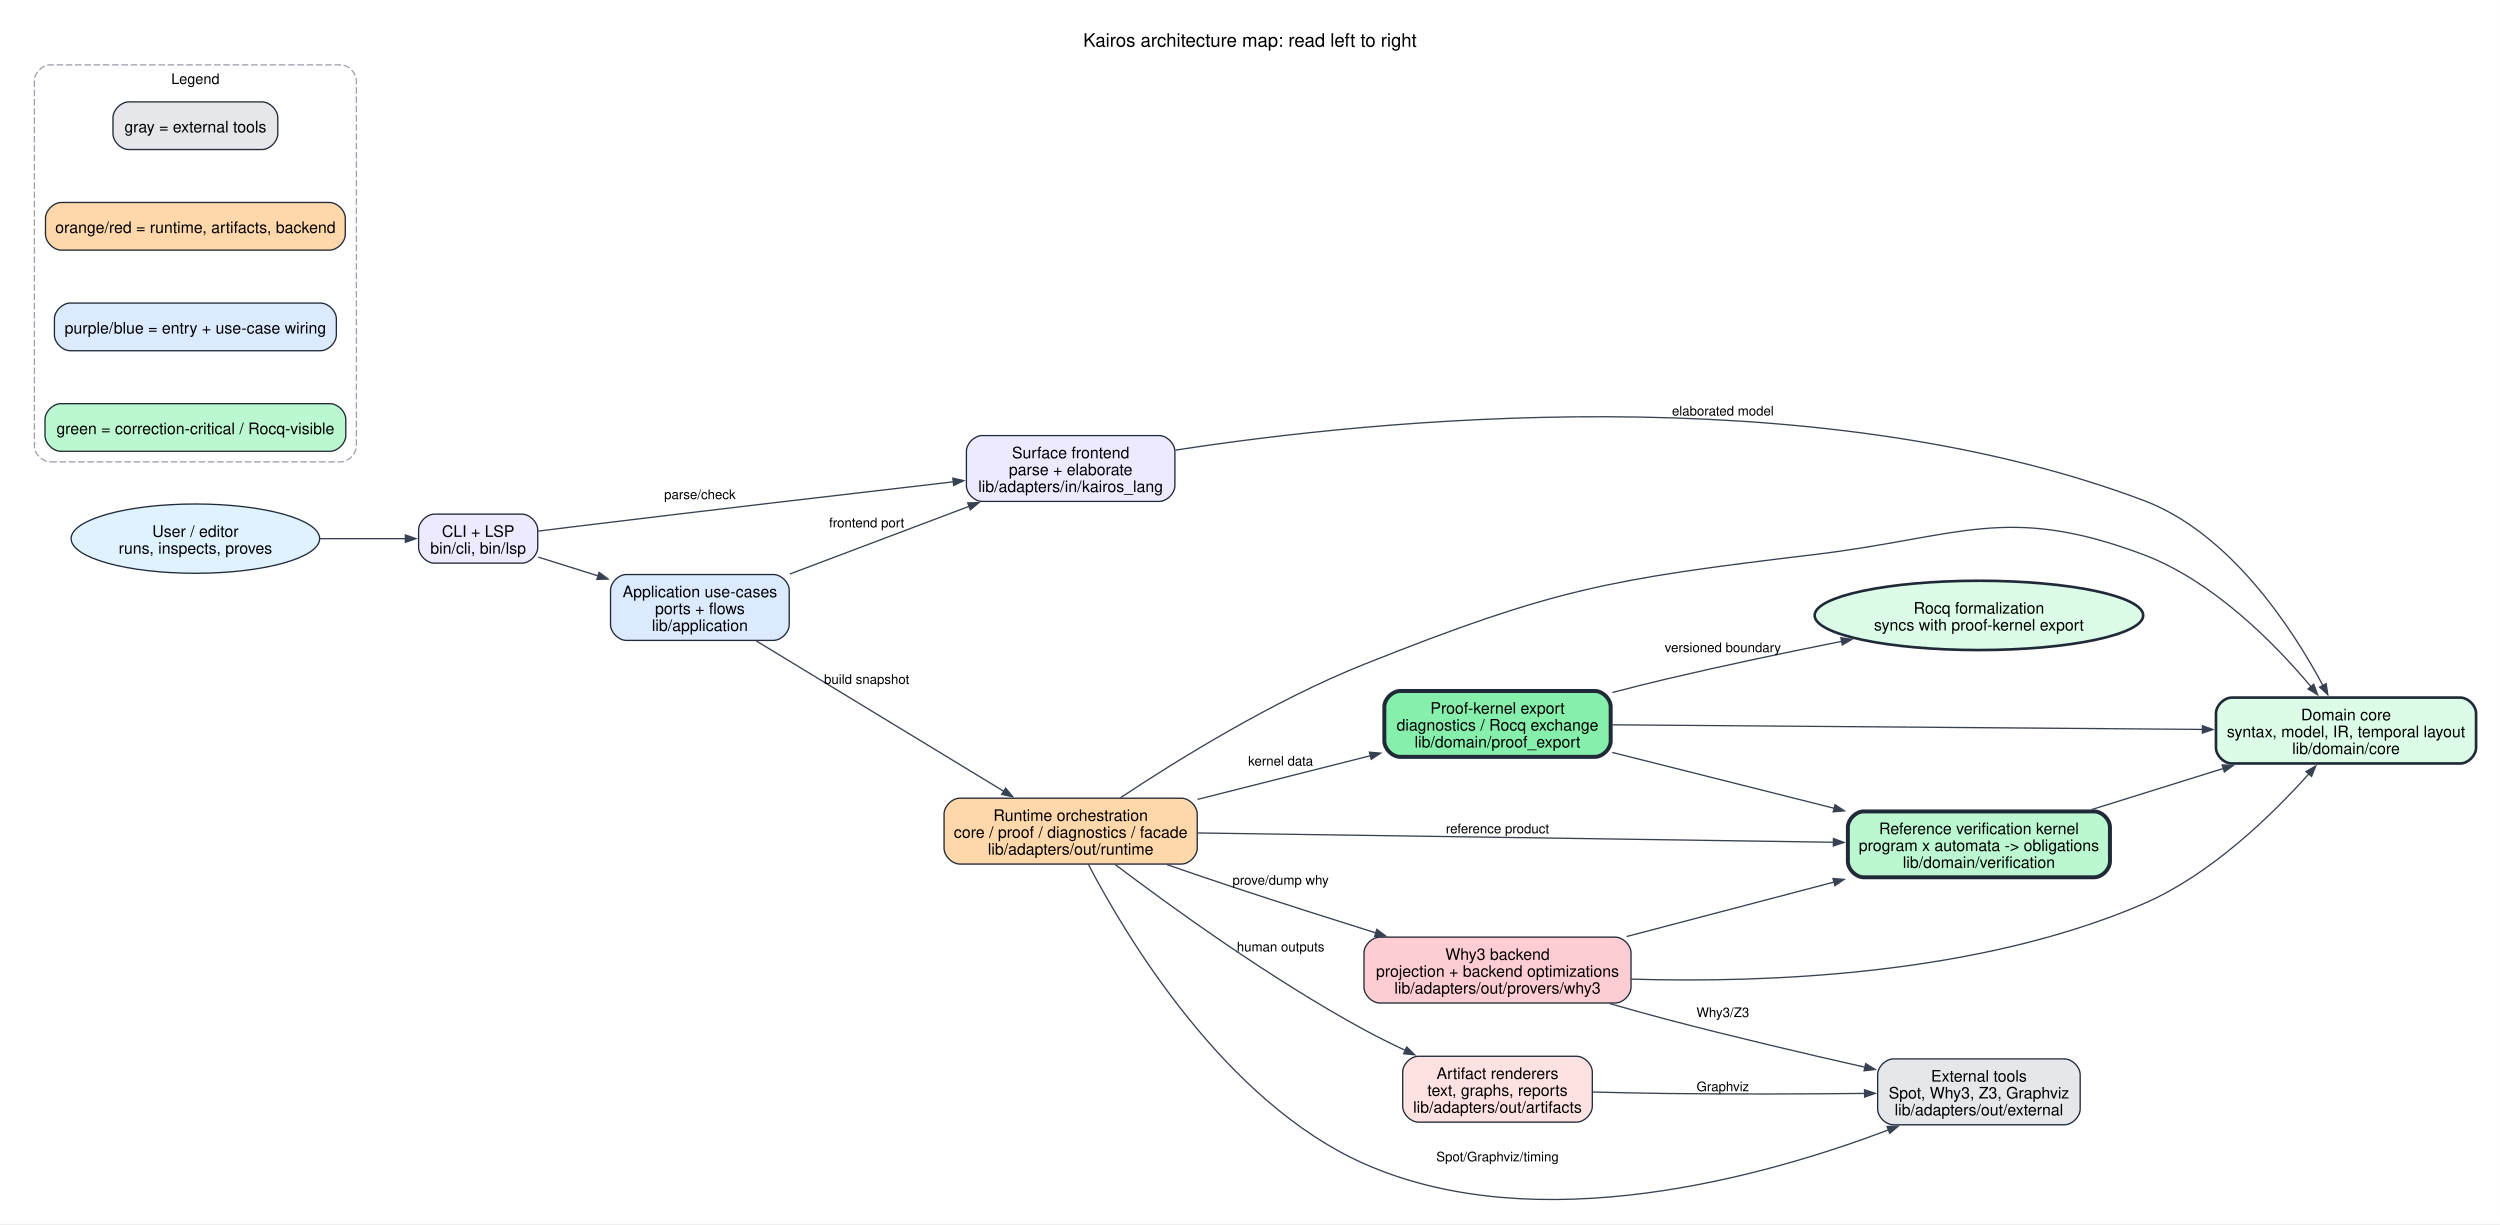
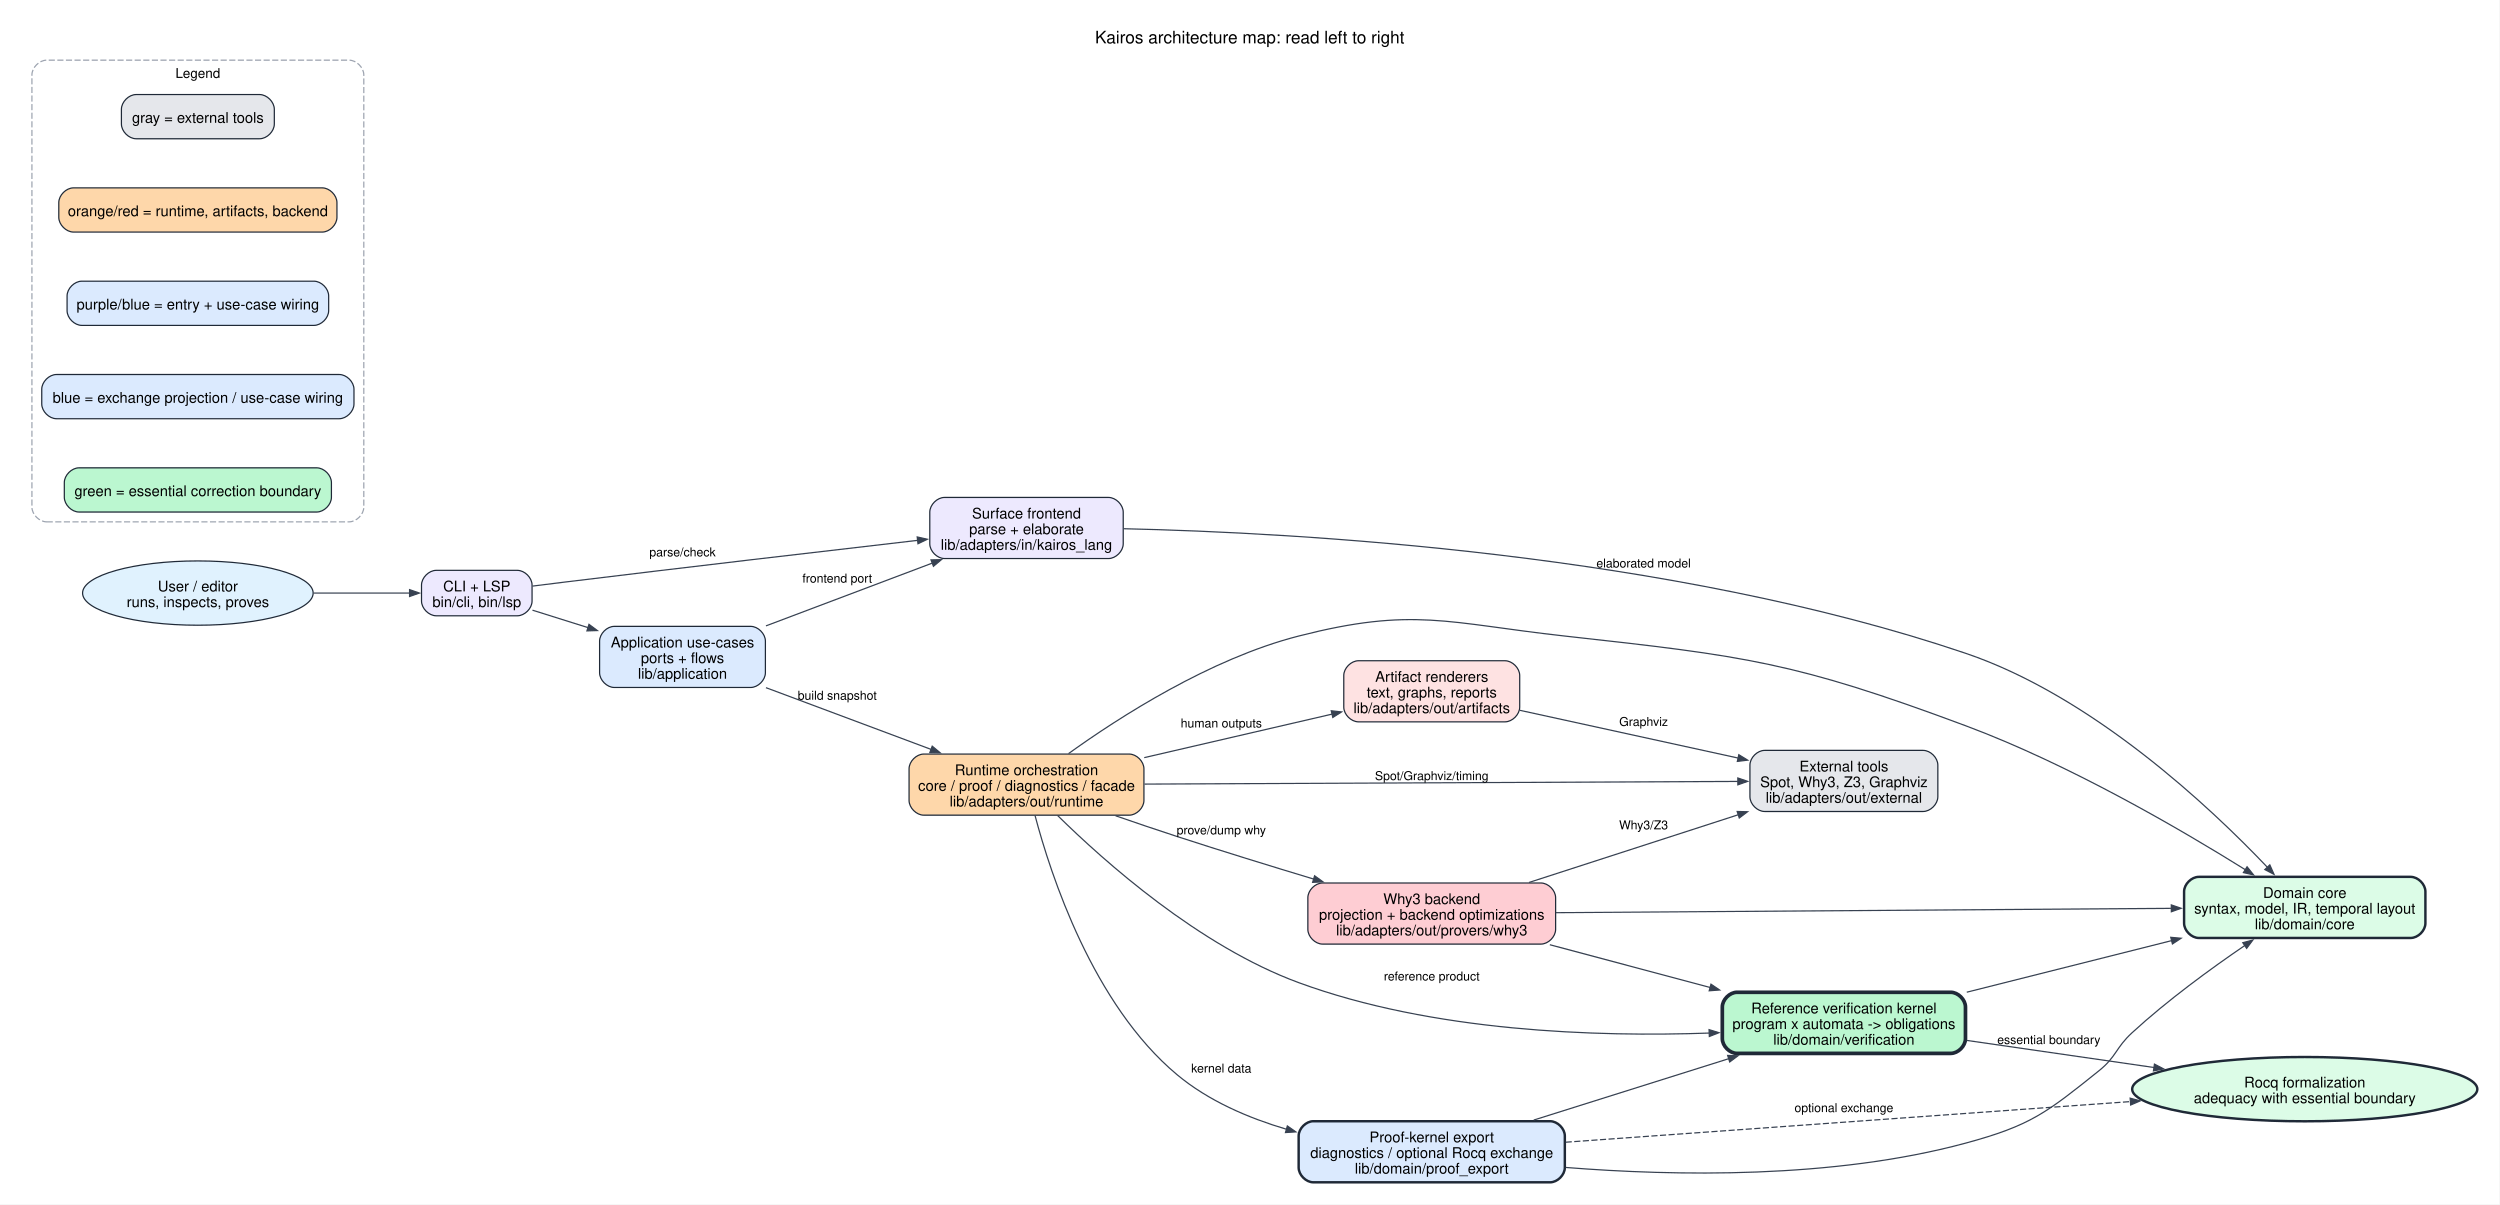
- <svg xmlns="http://www.w3.org/2000/svg" width="1889pt" height="925pt" viewBox="0.00 0.00 1889.00 925.00">
-   <g id="graph0" class="graph" transform="scale(1 1) rotate(0) translate(18 906.69)">
-     <polygon fill="white" stroke="none" points="-18,18 -18,-906.69 1870.92,-906.69 1870.92,18 -18,18" />
-     <text xml:space="preserve" text-anchor="middle" x="926.46" y="-871.39" font-family="Helvetica,sans-Serif" font-size="14.00">Kairos architecture map: read left to right</text>
+ <svg xmlns="http://www.w3.org/2000/svg" width="2036pt" height="981pt" viewBox="0.00 0.00 2036.00 981.00">
+   <g id="graph0" class="graph" transform="scale(1 1) rotate(0) translate(18 962.88)">
+     <polygon fill="white" stroke="none" points="-18,18 -18,-962.88 2017.55,-962.88 2017.55,18 -18,18" />
+     <text xml:space="preserve" text-anchor="middle" x="999.77" y="-927.59" font-family="Helvetica,sans-Serif" font-size="14.00">Kairos architecture map: read left to right</text>
    <g id="clust1" class="cluster">
-       <path fill="white" stroke="#9ca3af" stroke-dasharray="5,2" d="M20,-557.69C20,-557.69 239.28,-557.69 239.28,-557.69 245.28,-557.69 251.28,-563.69 251.28,-569.69 251.28,-569.69 251.28,-845.69 251.28,-845.69 251.28,-851.69 245.28,-857.69 239.28,-857.69 239.28,-857.69 20,-857.69 20,-857.69 14,-857.69 8,-851.69 8,-845.69 8,-845.69 8,-569.69 8,-569.69 8,-563.69 14,-557.69 20,-557.69" />
-       <text xml:space="preserve" text-anchor="middle" x="129.64" y="-843.24" font-family="Helvetica,sans-Serif" font-size="11.00">Legend</text>
+       <path fill="white" stroke="#9ca3af" stroke-dasharray="5,2" d="M20,-537.88C20,-537.88 266.28,-537.88 266.28,-537.88 272.28,-537.88 278.28,-543.88 278.28,-549.88 278.28,-549.88 278.28,-901.88 278.28,-901.88 278.28,-907.88 272.28,-913.88 266.28,-913.88 266.28,-913.88 20,-913.88 20,-913.88 14,-913.88 8,-907.88 8,-901.88 8,-901.88 8,-549.88 8,-549.88 8,-543.88 14,-537.88 20,-537.88" />
+       <text xml:space="preserve" text-anchor="middle" x="143.14" y="-899.43" font-family="Helvetica,sans-Serif" font-size="11.00">Legend</text>
    </g>
    <g id="node1" class="node">
-       <ellipse fill="#e0f2fe" stroke="#1f2937" cx="129.64" cy="-499.69" rx="93.89" ry="26.18" />
-       <text xml:space="preserve" text-anchor="middle" x="129.64" y="-501.04" font-family="Helvetica,sans-Serif" font-size="12.00">User / editor</text>
-       <text xml:space="preserve" text-anchor="middle" x="129.64" y="-488.29" font-family="Helvetica,sans-Serif" font-size="12.00">runs, inspects, proves</text>
+       <ellipse fill="#e0f2fe" stroke="#1f2937" cx="143.14" cy="-479.88" rx="93.89" ry="26.18" />
+       <text xml:space="preserve" text-anchor="middle" x="143.14" y="-481.24" font-family="Helvetica,sans-Serif" font-size="12.00">User / editor</text>
+       <text xml:space="preserve" text-anchor="middle" x="143.14" y="-468.49" font-family="Helvetica,sans-Serif" font-size="12.00">runs, inspects, proves</text>
    </g>
    <g id="node2" class="node">
-       <path fill="#ede9fe" stroke="#1f2937" d="M376.31,-518.2C376.31,-518.2 310.28,-518.2 310.28,-518.2 304.28,-518.2 298.28,-512.2 298.28,-506.2 298.28,-506.2 298.28,-493.18 298.28,-493.18 298.28,-487.18 304.28,-481.18 310.28,-481.18 310.28,-481.18 376.31,-481.18 376.31,-481.18 382.31,-481.18 388.31,-487.18 388.31,-493.18 388.31,-493.18 388.31,-506.2 388.31,-506.2 388.31,-512.2 382.31,-518.2 376.31,-518.2" />
-       <text xml:space="preserve" text-anchor="middle" x="343.29" y="-501.04" font-family="Helvetica,sans-Serif" font-size="12.00">CLI + LSP</text>
-       <text xml:space="preserve" text-anchor="middle" x="343.29" y="-488.29" font-family="Helvetica,sans-Serif" font-size="12.00">bin/cli, bin/lsp</text>
+       <path fill="#ede9fe" stroke="#1f2937" d="M403.31,-498.39C403.31,-498.39 337.28,-498.39 337.28,-498.39 331.28,-498.39 325.28,-492.39 325.28,-486.39 325.28,-486.39 325.28,-473.38 325.28,-473.38 325.28,-467.38 331.28,-461.38 337.28,-461.38 337.28,-461.38 403.31,-461.38 403.31,-461.38 409.31,-461.38 415.31,-467.38 415.31,-473.38 415.31,-473.38 415.31,-486.39 415.31,-486.39 415.31,-492.39 409.31,-498.39 403.31,-498.39" />
+       <text xml:space="preserve" text-anchor="middle" x="370.3" y="-481.24" font-family="Helvetica,sans-Serif" font-size="12.00">CLI + LSP</text>
+       <text xml:space="preserve" text-anchor="middle" x="370.3" y="-468.49" font-family="Helvetica,sans-Serif" font-size="12.00">bin/cli, bin/lsp</text>
    </g>
    <g id="edge1" class="edge">
-       <path fill="none" stroke="#374151" d="M223.78,-499.69C245.9,-499.69 268.76,-499.69 288.43,-499.69" />
-       <polygon fill="#374151" stroke="#374151" points="288.3,-502.49 296.3,-499.69 288.3,-496.89 288.3,-502.49" />
+       <path fill="none" stroke="#374151" d="M237.34,-479.88C264.03,-479.88 292.22,-479.88 315.66,-479.88" />
+       <polygon fill="#374151" stroke="#374151" points="315.55,-482.69 323.55,-479.89 315.55,-477.09 315.55,-482.69" />
    </g>
    <g id="node3" class="node">
-       <path fill="#ede9fe" stroke="#1f2937" d="M857.75,-577.58C857.75,-577.58 724.22,-577.58 724.22,-577.58 718.22,-577.58 712.22,-571.58 712.22,-565.58 712.22,-565.58 712.22,-539.81 712.22,-539.81 712.22,-533.81 718.22,-527.81 724.22,-527.81 724.22,-527.81 857.75,-527.81 857.75,-527.81 863.75,-527.81 869.75,-533.81 869.75,-539.81 869.75,-539.81 869.75,-565.58 869.75,-565.58 869.75,-571.58 863.75,-577.58 857.75,-577.58" />
-       <text xml:space="preserve" text-anchor="middle" x="790.98" y="-560.42" font-family="Helvetica,sans-Serif" font-size="12.00">Surface frontend</text>
-       <text xml:space="preserve" text-anchor="middle" x="790.98" y="-547.67" font-family="Helvetica,sans-Serif" font-size="12.00">parse + elaborate</text>
-       <text xml:space="preserve" text-anchor="middle" x="790.98" y="-534.92" font-family="Helvetica,sans-Serif" font-size="12.00">lib/adapters/in/kairos_lang</text>
+       <path fill="#ede9fe" stroke="#1f2937" d="M884.75,-557.77C884.75,-557.77 751.22,-557.77 751.22,-557.77 745.22,-557.77 739.22,-551.77 739.22,-545.77 739.22,-545.77 739.22,-520 739.22,-520 739.22,-514 745.22,-508 751.22,-508 751.22,-508 884.75,-508 884.75,-508 890.75,-508 896.75,-514 896.75,-520 896.75,-520 896.75,-545.77 896.75,-545.77 896.75,-551.77 890.75,-557.77 884.75,-557.77" />
+       <text xml:space="preserve" text-anchor="middle" x="817.98" y="-540.61" font-family="Helvetica,sans-Serif" font-size="12.00">Surface frontend</text>
+       <text xml:space="preserve" text-anchor="middle" x="817.98" y="-527.86" font-family="Helvetica,sans-Serif" font-size="12.00">parse + elaborate</text>
+       <text xml:space="preserve" text-anchor="middle" x="817.98" y="-515.11" font-family="Helvetica,sans-Serif" font-size="12.00">lib/adapters/in/kairos_lang</text>
    </g>
    <g id="edge3" class="edge">
-       <path fill="none" stroke="#374151" d="M388.61,-505.37C397.45,-506.49 406.67,-507.64 415.31,-508.69 513.7,-520.7 626.71,-533.89 702.66,-542.67" />
-       <polygon fill="#374151" stroke="#374151" points="701.96,-545.4 710.23,-543.54 702.61,-539.84 701.96,-545.4" />
-       <text xml:space="preserve" text-anchor="middle" x="510.83" y="-529.57" font-family="Helvetica,sans-Serif" font-size="10.00">parse/check</text>
+       <path fill="none" stroke="#374151" d="M415.61,-485.56C424.45,-486.68 433.67,-487.83 442.31,-488.88 540.7,-500.9 653.71,-514.08 729.66,-522.86" />
+       <polygon fill="#374151" stroke="#374151" points="728.96,-525.6 737.23,-523.73 729.61,-520.03 728.96,-525.6" />
+       <text xml:space="preserve" text-anchor="middle" x="537.83" y="-509.76" font-family="Helvetica,sans-Serif" font-size="10.00">parse/check</text>
    </g>
    <g id="node4" class="node">
-       <path fill="#dbeafe" stroke="#1f2937" d="M566.34,-472.58C566.34,-472.58 455.31,-472.58 455.31,-472.58 449.31,-472.58 443.31,-466.58 443.31,-460.58 443.31,-460.58 443.31,-434.81 443.31,-434.81 443.31,-428.81 449.31,-422.81 455.31,-422.81 455.31,-422.81 566.34,-422.81 566.34,-422.81 572.34,-422.81 578.34,-428.81 578.34,-434.81 578.34,-434.81 578.34,-460.58 578.34,-460.58 578.34,-466.58 572.34,-472.58 566.34,-472.58" />
-       <text xml:space="preserve" text-anchor="middle" x="510.83" y="-455.42" font-family="Helvetica,sans-Serif" font-size="12.00">Application use-cases</text>
-       <text xml:space="preserve" text-anchor="middle" x="510.83" y="-442.67" font-family="Helvetica,sans-Serif" font-size="12.00">ports + flows</text>
-       <text xml:space="preserve" text-anchor="middle" x="510.83" y="-429.92" font-family="Helvetica,sans-Serif" font-size="12.00">lib/application</text>
+       <path fill="#dbeafe" stroke="#1f2937" d="M593.34,-452.77C593.34,-452.77 482.31,-452.77 482.31,-452.77 476.31,-452.77 470.31,-446.77 470.31,-440.77 470.31,-440.77 470.31,-415 470.31,-415 470.31,-409 476.31,-403 482.31,-403 482.31,-403 593.34,-403 593.34,-403 599.34,-403 605.34,-409 605.34,-415 605.34,-415 605.34,-440.77 605.34,-440.77 605.34,-446.77 599.34,-452.77 593.34,-452.77" />
+       <text xml:space="preserve" text-anchor="middle" x="537.83" y="-435.61" font-family="Helvetica,sans-Serif" font-size="12.00">Application use-cases</text>
+       <text xml:space="preserve" text-anchor="middle" x="537.83" y="-422.86" font-family="Helvetica,sans-Serif" font-size="12.00">ports + flows</text>
+       <text xml:space="preserve" text-anchor="middle" x="537.83" y="-410.11" font-family="Helvetica,sans-Serif" font-size="12.00">lib/application</text>
    </g>
    <g id="edge2" class="edge">
-       <path fill="none" stroke="#374151" d="M388.65,-485.76C402.58,-481.38 418.38,-476.42 433.85,-471.56" />
-       <polygon fill="#374151" stroke="#374151" points="434.67,-474.23 441.47,-469.17 433,-468.89 434.67,-474.23" />
+       <path fill="none" stroke="#374151" d="M415.65,-465.95C429.58,-461.57 445.38,-456.61 460.85,-451.75" />
+       <polygon fill="#374151" stroke="#374151" points="461.67,-454.43 468.47,-449.36 460,-449.09 461.67,-454.43" />
    </g>
    <g id="node5" class="node">
-       <path fill="#dcfce7" stroke="#1f2937" stroke-width="2" d="M1840.92,-379.58C1840.92,-379.58 1668.39,-379.58 1668.39,-379.58 1662.39,-379.58 1656.39,-373.58 1656.39,-367.58 1656.39,-367.58 1656.39,-341.81 1656.39,-341.81 1656.39,-335.81 1662.39,-329.81 1668.39,-329.81 1668.39,-329.81 1840.92,-329.81 1840.92,-329.81 1846.92,-329.81 1852.92,-335.81 1852.92,-341.81 1852.92,-341.81 1852.92,-367.58 1852.92,-367.58 1852.92,-373.58 1846.92,-379.58 1840.92,-379.58" />
-       <text xml:space="preserve" text-anchor="middle" x="1754.65" y="-362.42" font-family="Helvetica,sans-Serif" font-size="12.00">Domain core</text>
-       <text xml:space="preserve" text-anchor="middle" x="1754.65" y="-349.67" font-family="Helvetica,sans-Serif" font-size="12.00">syntax, model, IR, temporal layout</text>
-       <text xml:space="preserve" text-anchor="middle" x="1754.65" y="-336.92" font-family="Helvetica,sans-Serif" font-size="12.00">lib/domain/core</text>
+       <path fill="#dcfce7" stroke="#1f2937" stroke-width="2" d="M1945.25,-248.77C1945.25,-248.77 1772.72,-248.77 1772.72,-248.77 1766.72,-248.77 1760.72,-242.77 1760.72,-236.77 1760.72,-236.77 1760.72,-211 1760.72,-211 1760.72,-205 1766.72,-199 1772.72,-199 1772.72,-199 1945.25,-199 1945.25,-199 1951.25,-199 1957.25,-205 1957.25,-211 1957.25,-211 1957.25,-236.77 1957.25,-236.77 1957.25,-242.77 1951.25,-248.77 1945.25,-248.77" />
+       <text xml:space="preserve" text-anchor="middle" x="1858.99" y="-231.61" font-family="Helvetica,sans-Serif" font-size="12.00">Domain core</text>
+       <text xml:space="preserve" text-anchor="middle" x="1858.99" y="-218.86" font-family="Helvetica,sans-Serif" font-size="12.00">syntax, model, IR, temporal layout</text>
+       <text xml:space="preserve" text-anchor="middle" x="1858.99" y="-206.11" font-family="Helvetica,sans-Serif" font-size="12.00">lib/domain/core</text>
    </g>
    <g id="edge5" class="edge">
-       <path fill="none" stroke="#374151" d="M870.19,-566.57C1018.44,-589.43 1348.15,-623.62 1601.39,-528.69 1667.11,-504.06 1714.08,-431.91 1737.26,-388.64" />
-       <polygon fill="#374151" stroke="#374151" points="1739.65,-390.12 1740.88,-381.73 1734.68,-387.52 1739.65,-390.12" />
-       <text xml:space="preserve" text-anchor="middle" x="1283.78" y="-592.73" font-family="Helvetica,sans-Serif" font-size="10.00">elaborated model</text>
+       <path fill="none" stroke="#374151" d="M897.09,-532.29C1037.88,-529.1 1341.95,-512.39 1582.68,-430.88 1686.06,-395.88 1781.98,-305.56 1828.52,-256.6" />
+       <polygon fill="#374151" stroke="#374151" points="1830.54,-258.54 1833.98,-250.79 1826.46,-254.7 1830.54,-258.54" />
+       <text xml:space="preserve" text-anchor="middle" x="1320.53" y="-500.71" font-family="Helvetica,sans-Serif" font-size="10.00">elaborated model</text>
    </g>
    <g id="edge4" class="edge">
-       <path fill="none" stroke="#374151" d="M578.8,-472.98C619.63,-488.39 671.9,-508.12 714.23,-524.1" />
-       <polygon fill="#374151" stroke="#374151" points="713.21,-526.71 721.68,-526.91 715.19,-521.47 713.21,-526.71" />
-       <text xml:space="preserve" text-anchor="middle" x="636.84" y="-508.23" font-family="Helvetica,sans-Serif" font-size="10.00">frontend port</text>
+       <path fill="none" stroke="#374151" d="M605.8,-453.17C646.63,-468.58 698.9,-488.31 741.23,-504.29" />
+       <polygon fill="#374151" stroke="#374151" points="740.21,-506.9 748.68,-507.1 742.19,-501.66 740.21,-506.9" />
+       <text xml:space="preserve" text-anchor="middle" x="663.84" y="-488.42" font-family="Helvetica,sans-Serif" font-size="10.00">frontend port</text>
    </g>
    <g id="node8" class="node">
-       <path fill="#fed7aa" stroke="#1f2937" d="M874.62,-303.58C874.62,-303.58 707.34,-303.58 707.34,-303.58 701.34,-303.58 695.34,-297.58 695.34,-291.58 695.34,-291.58 695.34,-265.81 695.34,-265.81 695.34,-259.81 701.34,-253.81 707.34,-253.81 707.34,-253.81 874.62,-253.81 874.62,-253.81 880.62,-253.81 886.62,-259.81 886.62,-265.81 886.62,-265.81 886.62,-291.58 886.62,-291.58 886.62,-297.58 880.62,-303.58 874.62,-303.58" />
-       <text xml:space="preserve" text-anchor="middle" x="790.98" y="-286.42" font-family="Helvetica,sans-Serif" font-size="12.00">Runtime orchestration</text>
-       <text xml:space="preserve" text-anchor="middle" x="790.98" y="-273.67" font-family="Helvetica,sans-Serif" font-size="12.00">core / proof / diagnostics / facade</text>
-       <text xml:space="preserve" text-anchor="middle" x="790.98" y="-260.92" font-family="Helvetica,sans-Serif" font-size="12.00">lib/adapters/out/runtime</text>
+       <path fill="#fed7aa" stroke="#1f2937" d="M901.62,-348.77C901.62,-348.77 734.34,-348.77 734.34,-348.77 728.34,-348.77 722.34,-342.77 722.34,-336.77 722.34,-336.77 722.34,-311 722.34,-311 722.34,-305 728.34,-299 734.34,-299 734.34,-299 901.62,-299 901.62,-299 907.62,-299 913.62,-305 913.62,-311 913.62,-311 913.62,-336.77 913.62,-336.77 913.62,-342.77 907.62,-348.77 901.62,-348.77" />
+       <text xml:space="preserve" text-anchor="middle" x="817.98" y="-331.61" font-family="Helvetica,sans-Serif" font-size="12.00">Runtime orchestration</text>
+       <text xml:space="preserve" text-anchor="middle" x="817.98" y="-318.86" font-family="Helvetica,sans-Serif" font-size="12.00">core / proof / diagnostics / facade</text>
+       <text xml:space="preserve" text-anchor="middle" x="817.98" y="-306.11" font-family="Helvetica,sans-Serif" font-size="12.00">lib/adapters/out/runtime</text>
    </g>
    <g id="edge6" class="edge">
-       <path fill="none" stroke="#374151" d="M553.47,-422.39C603.49,-392 687.3,-341.07 740.56,-308.72" />
-       <polygon fill="#374151" stroke="#374151" points="741.83,-311.22 747.21,-304.68 738.92,-306.44 741.83,-311.22" />
-       <text xml:space="preserve" text-anchor="middle" x="636.84" y="-389.95" font-family="Helvetica,sans-Serif" font-size="10.00">build snapshot</text>
+       <path fill="none" stroke="#374151" d="M605.8,-402.84C646.33,-387.69 698.13,-368.32 740.29,-352.56" />
+       <polygon fill="#374151" stroke="#374151" points="741.2,-355.21 747.72,-349.78 739.24,-349.96 741.2,-355.21" />
+       <text xml:space="preserve" text-anchor="middle" x="663.84" y="-393.03" font-family="Helvetica,sans-Serif" font-size="10.00">build snapshot</text>
    </g>
    <g id="node6" class="node">
-       <path fill="#bbf7d0" stroke="#1f2937" stroke-width="3" d="M1564.28,-293.58C1564.28,-293.58 1390.25,-293.58 1390.25,-293.58 1384.25,-293.58 1378.25,-287.58 1378.25,-281.58 1378.25,-281.58 1378.25,-255.81 1378.25,-255.81 1378.25,-249.81 1384.25,-243.81 1390.25,-243.81 1390.25,-243.81 1564.28,-243.81 1564.28,-243.81 1570.28,-243.81 1576.28,-249.81 1576.28,-255.81 1576.28,-255.81 1576.28,-281.58 1576.28,-281.58 1576.28,-287.58 1570.28,-293.58 1564.28,-293.58" />
-       <text xml:space="preserve" text-anchor="middle" x="1477.27" y="-276.42" font-family="Helvetica,sans-Serif" font-size="12.00">Reference verification kernel</text>
-       <text xml:space="preserve" text-anchor="middle" x="1477.27" y="-263.67" font-family="Helvetica,sans-Serif" font-size="12.00">program x automata -&gt; obligations</text>
-       <text xml:space="preserve" text-anchor="middle" x="1477.27" y="-250.92" font-family="Helvetica,sans-Serif" font-size="12.00">lib/domain/verification</text>
+       <path fill="#bbf7d0" stroke="#1f2937" stroke-width="3" d="M1570.68,-154.77C1570.68,-154.77 1396.65,-154.77 1396.65,-154.77 1390.65,-154.77 1384.65,-148.77 1384.65,-142.77 1384.65,-142.77 1384.65,-117 1384.65,-117 1384.65,-111 1390.65,-105 1396.65,-105 1396.65,-105 1570.68,-105 1570.68,-105 1576.68,-105 1582.68,-111 1582.68,-117 1582.68,-117 1582.68,-142.77 1582.68,-142.77 1582.68,-148.77 1576.68,-154.77 1570.68,-154.77" />
+       <text xml:space="preserve" text-anchor="middle" x="1483.67" y="-137.61" font-family="Helvetica,sans-Serif" font-size="12.00">Reference verification kernel</text>
+       <text xml:space="preserve" text-anchor="middle" x="1483.67" y="-124.86" font-family="Helvetica,sans-Serif" font-size="12.00">program x automata -&gt; obligations</text>
+       <text xml:space="preserve" text-anchor="middle" x="1483.67" y="-112.11" font-family="Helvetica,sans-Serif" font-size="12.00">lib/domain/verification</text>
    </g>
    <g id="edge12" class="edge">
-       <path fill="none" stroke="#374151" d="M1562.39,-294.96C1593.91,-304.81 1629.86,-316.03 1662.03,-326.08" />
-       <polygon fill="#374151" stroke="#374151" points="1661.08,-328.71 1669.55,-328.43 1662.75,-323.37 1661.08,-328.71" />
+       <path fill="none" stroke="#374151" d="M1583.73,-154.83C1635.19,-167.79 1698.13,-183.63 1750.74,-196.88" />
+       <polygon fill="#374151" stroke="#374151" points="1749.85,-199.54 1758.29,-198.78 1751.22,-194.11 1749.85,-199.54" />
+     </g>
+     <g id="node12" class="node">
+       <ellipse fill="#dcfce7" stroke="#1f2937" stroke-width="2" cx="1858.99" cy="-75.88" rx="140.56" ry="26.18" />
+       <text xml:space="preserve" text-anchor="middle" x="1858.99" y="-77.23" font-family="Helvetica,sans-Serif" font-size="12.00">Rocq formalization</text>
+       <text xml:space="preserve" text-anchor="middle" x="1858.99" y="-64.48" font-family="Helvetica,sans-Serif" font-size="12.00">adequacy with essential boundary</text>
+     </g>
+     <g id="edge20" class="edge">
+       <path fill="none" stroke="#374151" d="M1583.73,-115.56C1630.6,-108.78 1687.01,-100.62 1736.44,-93.47" />
+       <polygon fill="#374151" stroke="#374151" points="1736.58,-96.28 1744.09,-92.36 1735.77,-90.73 1736.58,-96.28" />
+       <text xml:space="preserve" text-anchor="middle" x="1650.56" y="-112.63" font-family="Helvetica,sans-Serif" font-size="10.00">essential boundary</text>
    </g>
    <g id="node7" class="node">
-       <path fill="#86efac" stroke="#1f2937" stroke-width="3" d="M1187.03,-384.58C1187.03,-384.58 1040,-384.58 1040,-384.58 1034,-384.58 1028,-378.58 1028,-372.58 1028,-372.58 1028,-346.81 1028,-346.81 1028,-340.81 1034,-334.81 1040,-334.81 1040,-334.81 1187.03,-334.81 1187.03,-334.81 1193.03,-334.81 1199.03,-340.81 1199.03,-346.81 1199.03,-346.81 1199.03,-372.58 1199.03,-372.58 1199.03,-378.58 1193.03,-384.58 1187.03,-384.58" />
-       <text xml:space="preserve" text-anchor="middle" x="1113.51" y="-367.42" font-family="Helvetica,sans-Serif" font-size="12.00">Proof-kernel export</text>
-       <text xml:space="preserve" text-anchor="middle" x="1113.51" y="-354.67" font-family="Helvetica,sans-Serif" font-size="12.00">diagnostics / Rocq exchange</text>
-       <text xml:space="preserve" text-anchor="middle" x="1113.51" y="-341.92" font-family="Helvetica,sans-Serif" font-size="12.00">lib/domain/proof_export</text>
+       <path fill="#dbeafe" stroke="#1f2937" stroke-width="2" d="M1244.4,-49.77C1244.4,-49.77 1051.62,-49.77 1051.62,-49.77 1045.62,-49.77 1039.62,-43.77 1039.62,-37.77 1039.62,-37.77 1039.62,-12 1039.62,-12 1039.62,-6 1045.62,0 1051.62,0 1051.62,0 1244.4,0 1244.4,0 1250.4,0 1256.4,-6 1256.4,-12 1256.4,-12 1256.4,-37.77 1256.4,-37.77 1256.4,-43.77 1250.4,-49.77 1244.4,-49.77" />
+       <text xml:space="preserve" text-anchor="middle" x="1148.01" y="-32.61" font-family="Helvetica,sans-Serif" font-size="12.00">Proof-kernel export</text>
+       <text xml:space="preserve" text-anchor="middle" x="1148.01" y="-19.86" font-family="Helvetica,sans-Serif" font-size="12.00">diagnostics / optional Rocq exchange</text>
+       <text xml:space="preserve" text-anchor="middle" x="1148.01" y="-7.11" font-family="Helvetica,sans-Serif" font-size="12.00">lib/domain/proof_export</text>
    </g>
    <g id="edge13" class="edge">
-       <path fill="none" stroke="#374151" d="M1200.38,-359.02C1315.79,-358.12 1520.94,-356.51 1646.38,-355.53" />
-       <polygon fill="#374151" stroke="#374151" points="1646.16,-358.33 1654.14,-355.47 1646.11,-352.73 1646.16,-358.33" />
+       <path fill="none" stroke="#374151" d="M1257.1,-12.11C1346.1,-5.02 1474.74,-2.7 1582.68,-31.88 1635.76,-46.24 1648.52,-56.49 1691.43,-90.88 1705.69,-102.31 1704.97,-109.53 1718.43,-121.88 1747.02,-148.14 1782.35,-173.9 1810.3,-192.96" />
+       <polygon fill="#374151" stroke="#374151" points="1808.53,-195.15 1816.73,-197.31 1811.67,-190.51 1808.53,-195.15" />
    </g>
    <g id="edge14" class="edge">
-       <path fill="none" stroke="#374151" d="M1200.24,-338.13C1250.41,-325.51 1314.23,-309.45 1367.86,-295.96" />
-       <polygon fill="#374151" stroke="#374151" points="1368.52,-298.68 1375.6,-294.02 1367.16,-293.25 1368.52,-298.68" />
+       <path fill="none" stroke="#374151" d="M1231.06,-50.71C1279.2,-65.86 1340.18,-85.05 1390.05,-100.74" />
+       <polygon fill="#374151" stroke="#374151" points="1388.99,-103.34 1397.46,-103.07 1390.67,-98 1388.99,-103.34" />
    </g>
-     <g id="node12" class="node">
-       <ellipse fill="#dcfce7" stroke="#1f2937" stroke-width="2" cx="1477.27" cy="-441.69" rx="124.12" ry="26.18" />
-       <text xml:space="preserve" text-anchor="middle" x="1477.27" y="-443.04" font-family="Helvetica,sans-Serif" font-size="12.00">Rocq formalization</text>
-       <text xml:space="preserve" text-anchor="middle" x="1477.27" y="-430.29" font-family="Helvetica,sans-Serif" font-size="12.00">syncs with proof-kernel export</text>
-     </g>
-     <g id="edge20" class="edge">
-       <path fill="none" stroke="#374151" d="M1200.34,-383.44C1214.04,-387.01 1228.08,-390.55 1241.4,-393.69 1284.52,-403.87 1332.39,-413.88 1373.6,-422.1" />
-       <polygon fill="#374151" stroke="#374151" points="1372.96,-424.83 1381.35,-423.64 1374.05,-419.34 1372.96,-424.83" />
-       <text xml:space="preserve" text-anchor="middle" x="1283.78" y="-413.94" font-family="Helvetica,sans-Serif" font-size="10.00">versioned boundary</text>
+     <g id="edge21" class="edge">
+       <path fill="none" stroke="#374151" stroke-dasharray="5,2" d="M1257.07,-32.66C1380.23,-41.52 1581.92,-56.03 1717.26,-65.76" />
+       <polygon fill="#374151" stroke="#374151" points="1716.79,-68.54 1724.97,-66.32 1717.19,-62.95 1716.79,-68.54" />
+       <text xml:space="preserve" text-anchor="middle" x="1483.67" y="-57.2" font-family="Helvetica,sans-Serif" font-size="10.00">optional exchange</text>
    </g>
    <g id="edge7" class="edge">
-       <path fill="none" stroke="#374151" d="M828.62,-303.91C871.14,-332.12 944.18,-377.44 1012.62,-404.69 1157.34,-462.32 1198.48,-469.11 1353.15,-487.69 1462.69,-500.85 1498.09,-526.45 1601.39,-487.69 1654.39,-467.8 1701.05,-420.18 1728.32,-387.66" />
-       <polygon fill="#374151" stroke="#374151" points="1730.28,-389.68 1733.21,-381.73 1725.96,-386.12 1730.28,-389.68" />
+       <path fill="none" stroke="#374151" d="M852.23,-349.17C893.55,-378.86 967.46,-426.4 1039.62,-444.88 1132.95,-468.8 1160.64,-455.47 1256.4,-444.88 1404.1,-428.56 1443.43,-423.77 1582.68,-371.88 1666.84,-340.53 1757.25,-287.86 1810.65,-254.54" />
+       <polygon fill="#374151" stroke="#374151" points="1812.01,-256.99 1817.3,-250.37 1809.03,-252.25 1812.01,-256.99" />
    </g>
    <g id="edge8" class="edge">
-       <path fill="none" stroke="#374151" d="M886.77,-277.31C1012.72,-275.47 1234.76,-272.22 1367.43,-270.28" />
-       <polygon fill="#374151" stroke="#374151" points="1367.35,-273.08 1375.31,-270.17 1367.27,-267.48 1367.35,-273.08" />
-       <text xml:space="preserve" text-anchor="middle" x="1113.51" y="-277.08" font-family="Helvetica,sans-Serif" font-size="10.00">reference product</text>
+       <path fill="none" stroke="#374151" d="M843.31,-298.73C881.25,-261.37 958.58,-192.44 1039.62,-162.63 1148.44,-122.61 1282.24,-118.3 1374.16,-121.56" />
+       <polygon fill="#374151" stroke="#374151" points="1373.86,-124.35 1381.96,-121.86 1374.08,-118.76 1373.86,-124.35" />
+       <text xml:space="preserve" text-anchor="middle" x="1148.01" y="-164.38" font-family="Helvetica,sans-Serif" font-size="10.00">reference product</text>
    </g>
    <g id="edge9" class="edge">
-       <path fill="none" stroke="#374151" d="M886.85,-302.67C928.12,-313.1 976.39,-325.29 1017.66,-335.72" />
-       <polygon fill="#374151" stroke="#374151" points="1016.72,-338.37 1025.16,-337.62 1018.09,-332.94 1016.72,-338.37" />
-       <text xml:space="preserve" text-anchor="middle" x="949.62" y="-328.2" font-family="Helvetica,sans-Serif" font-size="10.00">kernel data</text>
+       <path fill="none" stroke="#374151" d="M824.93,-298.74C837.65,-250.53 872.07,-144.82 940.62,-87.63 965.99,-66.47 998.38,-52.45 1029.94,-43.15" />
+       <polygon fill="#374151" stroke="#374151" points="1030.41,-45.92 1037.35,-41.06 1028.89,-40.53 1030.41,-45.92" />
+       <text xml:space="preserve" text-anchor="middle" x="976.62" y="-89.38" font-family="Helvetica,sans-Serif" font-size="10.00">kernel data</text>
    </g>
    <g id="node9" class="node">
-       <path fill="#fecdd3" stroke="#1f2937" d="M1202.4,-198.58C1202.4,-198.58 1024.62,-198.58 1024.62,-198.58 1018.62,-198.58 1012.62,-192.58 1012.62,-186.58 1012.62,-186.58 1012.62,-160.81 1012.62,-160.81 1012.62,-154.81 1018.62,-148.81 1024.62,-148.81 1024.62,-148.81 1202.4,-148.81 1202.4,-148.81 1208.4,-148.81 1214.4,-154.81 1214.4,-160.81 1214.4,-160.81 1214.4,-186.58 1214.4,-186.58 1214.4,-192.58 1208.4,-198.58 1202.4,-198.58" />
-       <text xml:space="preserve" text-anchor="middle" x="1113.51" y="-181.42" font-family="Helvetica,sans-Serif" font-size="12.00">Why3 backend</text>
-       <text xml:space="preserve" text-anchor="middle" x="1113.51" y="-168.67" font-family="Helvetica,sans-Serif" font-size="12.00">projection + backend optimizations</text>
-       <text xml:space="preserve" text-anchor="middle" x="1113.51" y="-155.92" font-family="Helvetica,sans-Serif" font-size="12.00">lib/adapters/out/provers/why3</text>
+       <path fill="#fecdd3" stroke="#1f2937" d="M1236.9,-243.77C1236.9,-243.77 1059.12,-243.77 1059.12,-243.77 1053.12,-243.77 1047.12,-237.77 1047.12,-231.77 1047.12,-231.77 1047.12,-206 1047.12,-206 1047.12,-200 1053.12,-194 1059.12,-194 1059.12,-194 1236.9,-194 1236.9,-194 1242.9,-194 1248.9,-200 1248.9,-206 1248.9,-206 1248.9,-231.77 1248.9,-231.77 1248.9,-237.77 1242.9,-243.77 1236.9,-243.77" />
+       <text xml:space="preserve" text-anchor="middle" x="1148.01" y="-226.61" font-family="Helvetica,sans-Serif" font-size="12.00">Why3 backend</text>
+       <text xml:space="preserve" text-anchor="middle" x="1148.01" y="-213.86" font-family="Helvetica,sans-Serif" font-size="12.00">projection + backend optimizations</text>
+       <text xml:space="preserve" text-anchor="middle" x="1148.01" y="-201.11" font-family="Helvetica,sans-Serif" font-size="12.00">lib/adapters/out/provers/why3</text>
    </g>
    <g id="edge17" class="edge">
-       <path fill="none" stroke="#374151" d="M863.9,-253.33C880.22,-247.68 897.49,-241.79 913.62,-236.44 948.8,-224.79 987.64,-212.42 1021.59,-201.77" />
-       <polygon fill="#374151" stroke="#374151" points="1022.33,-204.48 1029.13,-199.42 1020.66,-199.13 1022.33,-204.48" />
-       <text xml:space="preserve" text-anchor="middle" x="949.62" y="-238.19" font-family="Helvetica,sans-Serif" font-size="10.00">prove/dump why</text>
+       <path fill="none" stroke="#374151" d="M890.54,-298.51C906.95,-292.83 924.36,-286.93 940.62,-281.63 976.9,-269.83 1016.98,-257.48 1052.1,-246.89" />
+       <polygon fill="#374151" stroke="#374151" points="1052.61,-249.66 1059.47,-244.68 1051,-244.3 1052.61,-249.66" />
+       <text xml:space="preserve" text-anchor="middle" x="976.62" y="-283.38" font-family="Helvetica,sans-Serif" font-size="10.00">prove/dump why</text>
    </g>
    <g id="node10" class="node">
-       <path fill="#fee2e2" stroke="#1f2937" d="M1173.15,-108.58C1173.15,-108.58 1053.87,-108.58 1053.87,-108.58 1047.87,-108.58 1041.87,-102.58 1041.87,-96.58 1041.87,-96.58 1041.87,-70.81 1041.87,-70.81 1041.87,-64.81 1047.87,-58.81 1053.87,-58.81 1053.87,-58.81 1173.15,-58.81 1173.15,-58.81 1179.15,-58.81 1185.15,-64.81 1185.15,-70.81 1185.15,-70.81 1185.15,-96.58 1185.15,-96.58 1185.15,-102.58 1179.15,-108.58 1173.15,-108.58" />
-       <text xml:space="preserve" text-anchor="middle" x="1113.51" y="-91.42" font-family="Helvetica,sans-Serif" font-size="12.00">Artifact renderers</text>
-       <text xml:space="preserve" text-anchor="middle" x="1113.51" y="-78.67" font-family="Helvetica,sans-Serif" font-size="12.00">text, graphs, reports</text>
-       <text xml:space="preserve" text-anchor="middle" x="1113.51" y="-65.92" font-family="Helvetica,sans-Serif" font-size="12.00">lib/adapters/out/artifacts</text>
+       <path fill="#fee2e2" stroke="#1f2937" d="M1207.65,-424.77C1207.65,-424.77 1088.37,-424.77 1088.37,-424.77 1082.37,-424.77 1076.37,-418.77 1076.37,-412.77 1076.37,-412.77 1076.37,-387 1076.37,-387 1076.37,-381 1082.37,-375 1088.37,-375 1088.37,-375 1207.65,-375 1207.65,-375 1213.65,-375 1219.65,-381 1219.65,-387 1219.65,-387 1219.65,-412.77 1219.65,-412.77 1219.65,-418.77 1213.65,-424.77 1207.65,-424.77" />
+       <text xml:space="preserve" text-anchor="middle" x="1148.01" y="-407.61" font-family="Helvetica,sans-Serif" font-size="12.00">Artifact renderers</text>
+       <text xml:space="preserve" text-anchor="middle" x="1148.01" y="-394.86" font-family="Helvetica,sans-Serif" font-size="12.00">text, graphs, reports</text>
+       <text xml:space="preserve" text-anchor="middle" x="1148.01" y="-382.11" font-family="Helvetica,sans-Serif" font-size="12.00">lib/adapters/out/artifacts</text>
    </g>
    <g id="edge10" class="edge">
-       <path fill="none" stroke="#374151" d="M824.68,-253.4C866.64,-221.68 942.41,-166.84 1012.62,-128.69 1022.58,-123.28 1033.31,-117.95 1043.92,-112.96" />
-       <polygon fill="#374151" stroke="#374151" points="1044.93,-115.58 1051.01,-109.67 1042.57,-110.5 1044.93,-115.58" />
-       <text xml:space="preserve" text-anchor="middle" x="949.62" y="-187.81" font-family="Helvetica,sans-Serif" font-size="10.00">human outputs</text>
+       <path fill="none" stroke="#374151" d="M913.86,-345.87C962.38,-357.11 1020.77,-370.64 1066.98,-381.34" />
+       <polygon fill="#374151" stroke="#374151" points="1066.16,-384.03 1074.58,-383.1 1067.42,-378.57 1066.16,-384.03" />
+       <text xml:space="preserve" text-anchor="middle" x="976.62" y="-370.44" font-family="Helvetica,sans-Serif" font-size="10.00">human outputs</text>
    </g>
    <g id="node11" class="node">
-       <path fill="#e5e7eb" stroke="#1f2937" d="M1541.78,-106.58C1541.78,-106.58 1412.75,-106.58 1412.75,-106.58 1406.75,-106.58 1400.75,-100.58 1400.75,-94.58 1400.75,-94.58 1400.75,-68.81 1400.75,-68.81 1400.75,-62.81 1406.75,-56.81 1412.75,-56.81 1412.75,-56.81 1541.78,-56.81 1541.78,-56.81 1547.78,-56.81 1553.78,-62.81 1553.78,-68.81 1553.78,-68.81 1553.78,-94.58 1553.78,-94.58 1553.78,-100.58 1547.78,-106.58 1541.78,-106.58" />
-       <text xml:space="preserve" text-anchor="middle" x="1477.27" y="-89.42" font-family="Helvetica,sans-Serif" font-size="12.00">External tools</text>
-       <text xml:space="preserve" text-anchor="middle" x="1477.27" y="-76.67" font-family="Helvetica,sans-Serif" font-size="12.00">Spot, Why3, Z3, Graphviz</text>
-       <text xml:space="preserve" text-anchor="middle" x="1477.27" y="-63.92" font-family="Helvetica,sans-Serif" font-size="12.00">lib/adapters/out/external</text>
+       <path fill="#e5e7eb" stroke="#1f2937" d="M1548.18,-351.77C1548.18,-351.77 1419.15,-351.77 1419.15,-351.77 1413.15,-351.77 1407.15,-345.77 1407.15,-339.77 1407.15,-339.77 1407.15,-314 1407.15,-314 1407.15,-308 1413.15,-302 1419.15,-302 1419.15,-302 1548.18,-302 1548.18,-302 1554.18,-302 1560.18,-308 1560.18,-314 1560.18,-314 1560.18,-339.77 1560.18,-339.77 1560.18,-345.77 1554.18,-351.77 1548.18,-351.77" />
+       <text xml:space="preserve" text-anchor="middle" x="1483.67" y="-334.61" font-family="Helvetica,sans-Serif" font-size="12.00">External tools</text>
+       <text xml:space="preserve" text-anchor="middle" x="1483.67" y="-321.86" font-family="Helvetica,sans-Serif" font-size="12.00">Spot, Why3, Z3, Graphviz</text>
+       <text xml:space="preserve" text-anchor="middle" x="1483.67" y="-309.11" font-family="Helvetica,sans-Serif" font-size="12.00">lib/adapters/out/external</text>
    </g>
    <g id="edge11" class="edge">
-       <path fill="none" stroke="#374151" d="M804.43,-253.43C832.64,-199.48 907.28,-74.14 1012.62,-27.44 1143.97,30.79 1315.75,-17.65 1408.97,-52.94" />
-       <polygon fill="#374151" stroke="#374151" points="1407.86,-55.51 1416.33,-55.77 1409.86,-50.29 1407.86,-55.51" />
-       <text xml:space="preserve" text-anchor="middle" x="1113.51" y="-29.19" font-family="Helvetica,sans-Serif" font-size="10.00">Spot/Graphviz/timing</text>
+       <path fill="none" stroke="#374151" d="M914.07,-324.31C1043.5,-324.9 1273.18,-325.94 1397.33,-326.5" />
+       <polygon fill="#374151" stroke="#374151" points="1397.29,-329.3 1405.3,-326.54 1397.31,-323.7 1397.29,-329.3" />
+       <text xml:space="preserve" text-anchor="middle" x="1148.01" y="-327.58" font-family="Helvetica,sans-Serif" font-size="10.00">Spot/Graphviz/timing</text>
    </g>
    <g id="edge15" class="edge">
-       <path fill="none" stroke="#374151" d="M1214.45,-166.88C1316.05,-163.8 1475.92,-169.7 1601.39,-223.69 1652.46,-245.67 1698.98,-291.09 1726.8,-322.22" />
-       <polygon fill="#374151" stroke="#374151" points="1724.4,-323.73 1731.79,-327.89 1728.61,-320.03 1724.4,-323.73" />
+       <path fill="none" stroke="#374151" d="M1249.09,-219.59C1381.64,-220.53 1614.5,-222.17 1750.62,-223.13" />
+       <polygon fill="#374151" stroke="#374151" points="1750.31,-225.93 1758.33,-223.18 1750.35,-220.33 1750.31,-225.93" />
    </g>
    <g id="edge16" class="edge">
-       <path fill="none" stroke="#374151" d="M1210.98,-199.03C1259.26,-211.7 1317.87,-227.1 1367.72,-240.19" />
-       <polygon fill="#374151" stroke="#374151" points="1367,-242.89 1375.45,-242.22 1368.43,-237.48 1367,-242.89" />
+       <path fill="none" stroke="#374151" d="M1244.18,-193.5C1284.91,-182.63 1332.68,-169.89 1374.73,-158.68" />
+       <polygon fill="#374151" stroke="#374151" points="1375.42,-161.39 1382.43,-156.62 1373.97,-155.98 1375.42,-161.39" />
    </g>
    <g id="edge18" class="edge">
-       <path fill="none" stroke="#374151" d="M1198.28,-148.38C1212.62,-144.25 1227.41,-140.12 1241.4,-136.44 1290.83,-123.44 1346.54,-110.38 1391.28,-100.28" />
-       <polygon fill="#374151" stroke="#374151" points="1391.7,-103.06 1398.9,-98.57 1390.48,-97.6 1391.7,-103.06" />
-       <text xml:space="preserve" text-anchor="middle" x="1283.78" y="-138.19" font-family="Helvetica,sans-Serif" font-size="10.00">Why3/Z3</text>
+       <path fill="none" stroke="#374151" d="M1227.24,-244.21C1278.4,-260.77 1345.23,-282.4 1397.7,-299.38" />
+       <polygon fill="#374151" stroke="#374151" points="1396.74,-302.01 1405.21,-301.81 1398.46,-296.69 1396.74,-302.01" />
+       <text xml:space="preserve" text-anchor="middle" x="1320.53" y="-287.48" font-family="Helvetica,sans-Serif" font-size="10.00">Why3/Z3</text>
    </g>
    <g id="edge19" class="edge">
-       <path fill="none" stroke="#374151" d="M1185.64,-81.55C1203.82,-81.09 1223.33,-80.67 1241.4,-80.44 1290.98,-79.81 1346.45,-80.06 1391.03,-80.5" />
-       <polygon fill="#374151" stroke="#374151" points="1390.83,-83.29 1398.86,-80.58 1390.89,-77.69 1390.83,-83.29" />
-       <text xml:space="preserve" text-anchor="middle" x="1283.78" y="-82.19" font-family="Helvetica,sans-Serif" font-size="10.00">Graphviz</text>
+       <path fill="none" stroke="#374151" d="M1219.77,-384.4C1271.78,-373.03 1342.67,-357.51 1397.74,-345.47" />
+       <polygon fill="#374151" stroke="#374151" points="1398.09,-348.26 1405.31,-343.81 1396.89,-342.79 1398.09,-348.26" />
+       <text xml:space="preserve" text-anchor="middle" x="1320.53" y="-371.67" font-family="Helvetica,sans-Serif" font-size="10.00">Graphviz</text>
    </g>
    <g id="node13" class="node">
-       <path fill="#bbf7d0" stroke="#1f2937" d="M231.28,-601.69C231.28,-601.69 28,-601.69 28,-601.69 22,-601.69 16,-595.69 16,-589.69 16,-589.69 16,-577.69 16,-577.69 16,-571.69 22,-565.69 28,-565.69 28,-565.69 231.28,-565.69 231.28,-565.69 237.28,-565.69 243.28,-571.69 243.28,-577.69 243.28,-577.69 243.28,-589.69 243.28,-589.69 243.28,-595.69 237.28,-601.69 231.28,-601.69" />
-       <text xml:space="preserve" text-anchor="middle" x="129.64" y="-578.67" font-family="Helvetica,sans-Serif" font-size="12.00">green = correction-critical / Rocq-visible</text>
+       <path fill="#bbf7d0" stroke="#1f2937" d="M239.91,-581.88C239.91,-581.88 46.38,-581.88 46.38,-581.88 40.38,-581.88 34.38,-575.88 34.38,-569.88 34.38,-569.88 34.38,-557.88 34.38,-557.88 34.38,-551.88 40.38,-545.88 46.38,-545.88 46.38,-545.88 239.91,-545.88 239.91,-545.88 245.91,-545.88 251.91,-551.88 251.91,-557.88 251.91,-557.88 251.91,-569.88 251.91,-569.88 251.91,-575.88 245.91,-581.88 239.91,-581.88" />
+       <text xml:space="preserve" text-anchor="middle" x="143.14" y="-558.86" font-family="Helvetica,sans-Serif" font-size="12.00">green = essential correction boundary</text>
    </g>
    <g id="node14" class="node">
-       <path fill="#dbeafe" stroke="#1f2937" d="M224.15,-677.69C224.15,-677.69 35.12,-677.69 35.12,-677.69 29.12,-677.69 23.12,-671.69 23.12,-665.69 23.12,-665.69 23.12,-653.69 23.12,-653.69 23.12,-647.69 29.12,-641.69 35.12,-641.69 35.12,-641.69 224.15,-641.69 224.15,-641.69 230.15,-641.69 236.15,-647.69 236.15,-653.69 236.15,-653.69 236.15,-665.69 236.15,-665.69 236.15,-671.69 230.15,-677.69 224.15,-677.69" />
-       <text xml:space="preserve" text-anchor="middle" x="129.64" y="-654.67" font-family="Helvetica,sans-Serif" font-size="12.00">purple/blue = entry + use-case wiring</text>
+       <path fill="#dbeafe" stroke="#1f2937" d="M258.28,-657.88C258.28,-657.88 28,-657.88 28,-657.88 22,-657.88 16,-651.88 16,-645.88 16,-645.88 16,-633.88 16,-633.88 16,-627.88 22,-621.88 28,-621.88 28,-621.88 258.28,-621.88 258.28,-621.88 264.28,-621.88 270.28,-627.88 270.28,-633.88 270.28,-633.88 270.28,-645.88 270.28,-645.88 270.28,-651.88 264.28,-657.88 258.28,-657.88" />
+       <text xml:space="preserve" text-anchor="middle" x="143.14" y="-634.86" font-family="Helvetica,sans-Serif" font-size="12.00">blue = exchange projection / use-case wiring</text>
    </g>
    <g id="node15" class="node">
-       <path fill="#fed7aa" stroke="#1f2937" d="M230.9,-753.69C230.9,-753.69 28.37,-753.69 28.37,-753.69 22.37,-753.69 16.37,-747.69 16.37,-741.69 16.37,-741.69 16.37,-729.69 16.37,-729.69 16.37,-723.69 22.37,-717.69 28.37,-717.69 28.37,-717.69 230.9,-717.69 230.9,-717.69 236.9,-717.69 242.9,-723.69 242.9,-729.69 242.9,-729.69 242.9,-741.69 242.9,-741.69 242.9,-747.69 236.9,-753.69 230.9,-753.69" />
-       <text xml:space="preserve" text-anchor="middle" x="129.64" y="-730.67" font-family="Helvetica,sans-Serif" font-size="12.00">orange/red = runtime, artifacts, backend</text>
+       <path fill="#dbeafe" stroke="#1f2937" d="M237.66,-733.88C237.66,-733.88 48.63,-733.88 48.63,-733.88 42.63,-733.88 36.63,-727.88 36.63,-721.88 36.63,-721.88 36.63,-709.88 36.63,-709.88 36.63,-703.88 42.63,-697.88 48.63,-697.88 48.63,-697.88 237.66,-697.88 237.66,-697.88 243.66,-697.88 249.66,-703.88 249.66,-709.88 249.66,-709.88 249.66,-721.88 249.66,-721.88 249.66,-727.88 243.66,-733.88 237.66,-733.88" />
+       <text xml:space="preserve" text-anchor="middle" x="143.14" y="-710.86" font-family="Helvetica,sans-Serif" font-size="12.00">purple/blue = entry + use-case wiring</text>
    </g>
    <g id="node16" class="node">
-       <path fill="#e5e7eb" stroke="#1f2937" d="M179.9,-829.69C179.9,-829.69 79.37,-829.69 79.37,-829.69 73.37,-829.69 67.37,-823.69 67.37,-817.69 67.37,-817.69 67.37,-805.69 67.37,-805.69 67.37,-799.69 73.37,-793.69 79.37,-793.69 79.37,-793.69 179.9,-793.69 179.9,-793.69 185.9,-793.69 191.9,-799.69 191.9,-805.69 191.9,-805.69 191.9,-817.69 191.9,-817.69 191.9,-823.69 185.9,-829.69 179.9,-829.69" />
-       <text xml:space="preserve" text-anchor="middle" x="129.64" y="-806.67" font-family="Helvetica,sans-Serif" font-size="12.00">gray = external tools</text>
+       <path fill="#fed7aa" stroke="#1f2937" d="M244.41,-809.88C244.41,-809.88 41.88,-809.88 41.88,-809.88 35.88,-809.88 29.88,-803.88 29.88,-797.88 29.88,-797.88 29.88,-785.88 29.88,-785.88 29.88,-779.88 35.88,-773.88 41.88,-773.88 41.88,-773.88 244.41,-773.88 244.41,-773.88 250.41,-773.88 256.41,-779.88 256.41,-785.88 256.41,-785.88 256.41,-797.88 256.41,-797.88 256.41,-803.88 250.41,-809.88 244.41,-809.88" />
+       <text xml:space="preserve" text-anchor="middle" x="143.14" y="-786.86" font-family="Helvetica,sans-Serif" font-size="12.00">orange/red = runtime, artifacts, backend</text>
+     </g>
+     <g id="node17" class="node">
+       <path fill="#e5e7eb" stroke="#1f2937" d="M193.41,-885.88C193.41,-885.88 92.88,-885.88 92.88,-885.88 86.88,-885.88 80.88,-879.88 80.88,-873.88 80.88,-873.88 80.88,-861.88 80.88,-861.88 80.88,-855.88 86.88,-849.88 92.88,-849.88 92.88,-849.88 193.41,-849.88 193.41,-849.88 199.41,-849.88 205.41,-855.88 205.41,-861.88 205.41,-861.88 205.41,-873.88 205.41,-873.88 205.41,-879.88 199.41,-885.88 193.41,-885.88" />
+       <text xml:space="preserve" text-anchor="middle" x="143.14" y="-862.86" font-family="Helvetica,sans-Serif" font-size="12.00">gray = external tools</text>
    </g>
  </g>
</svg>
